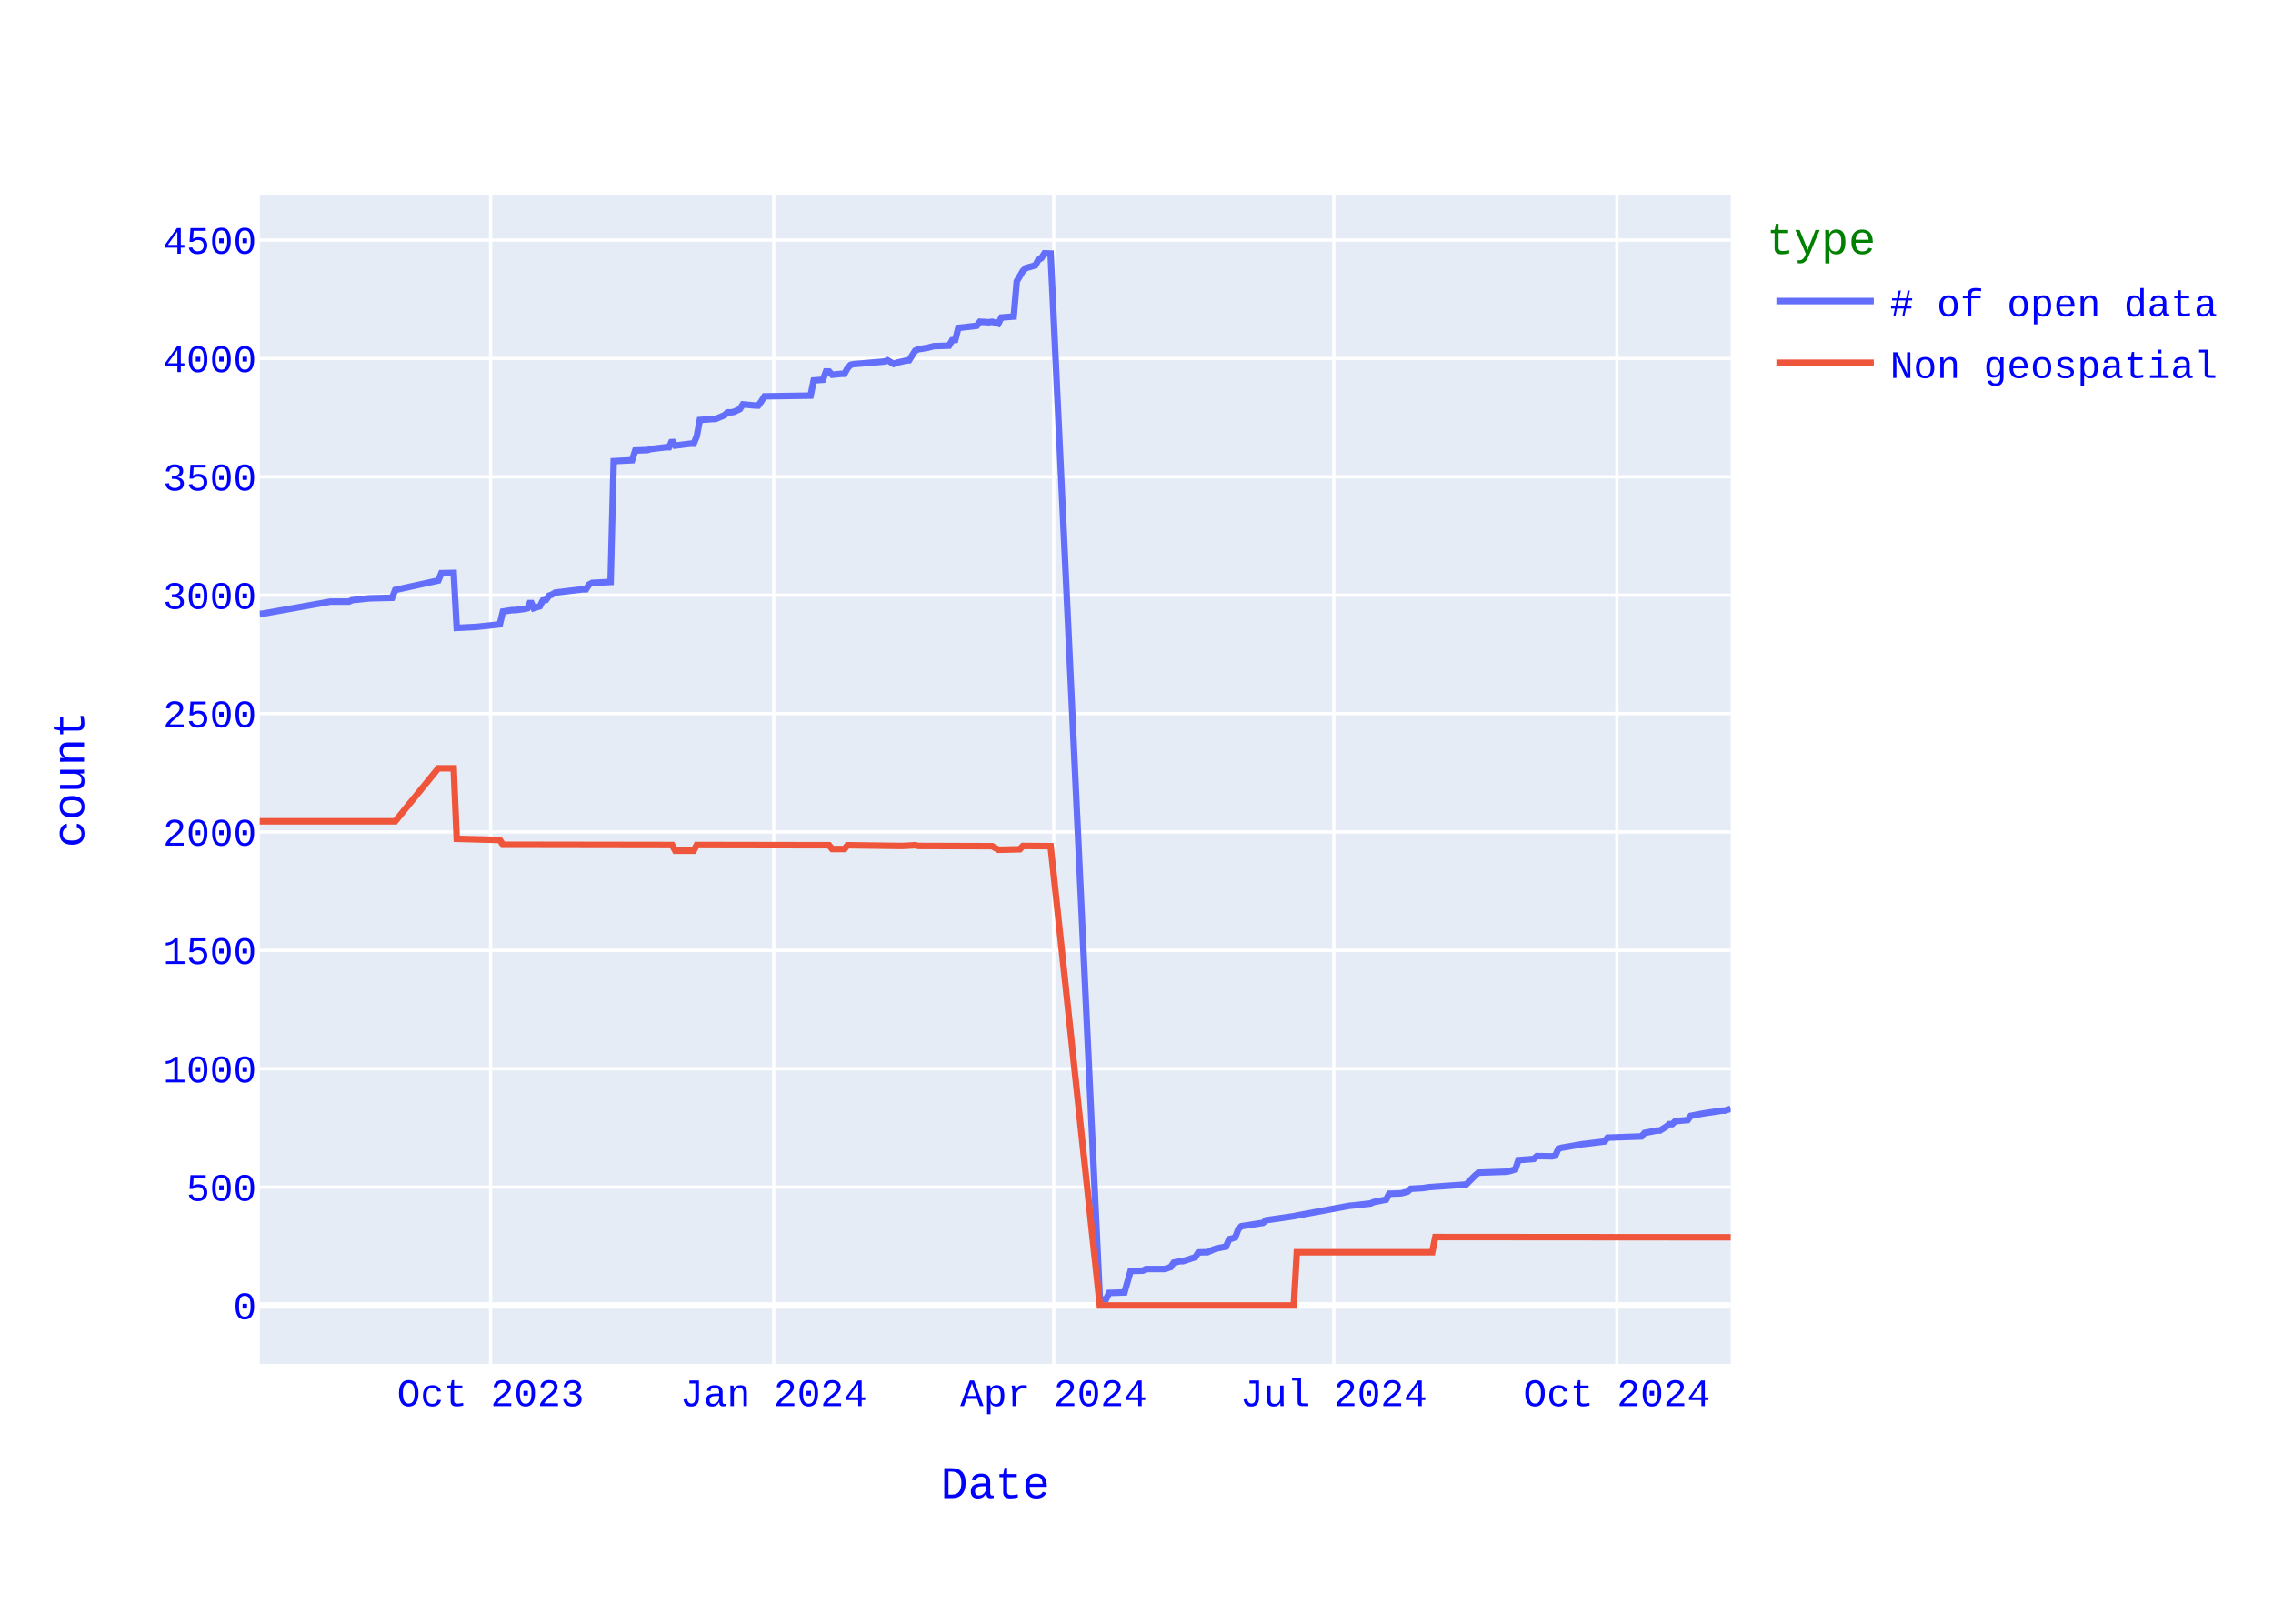
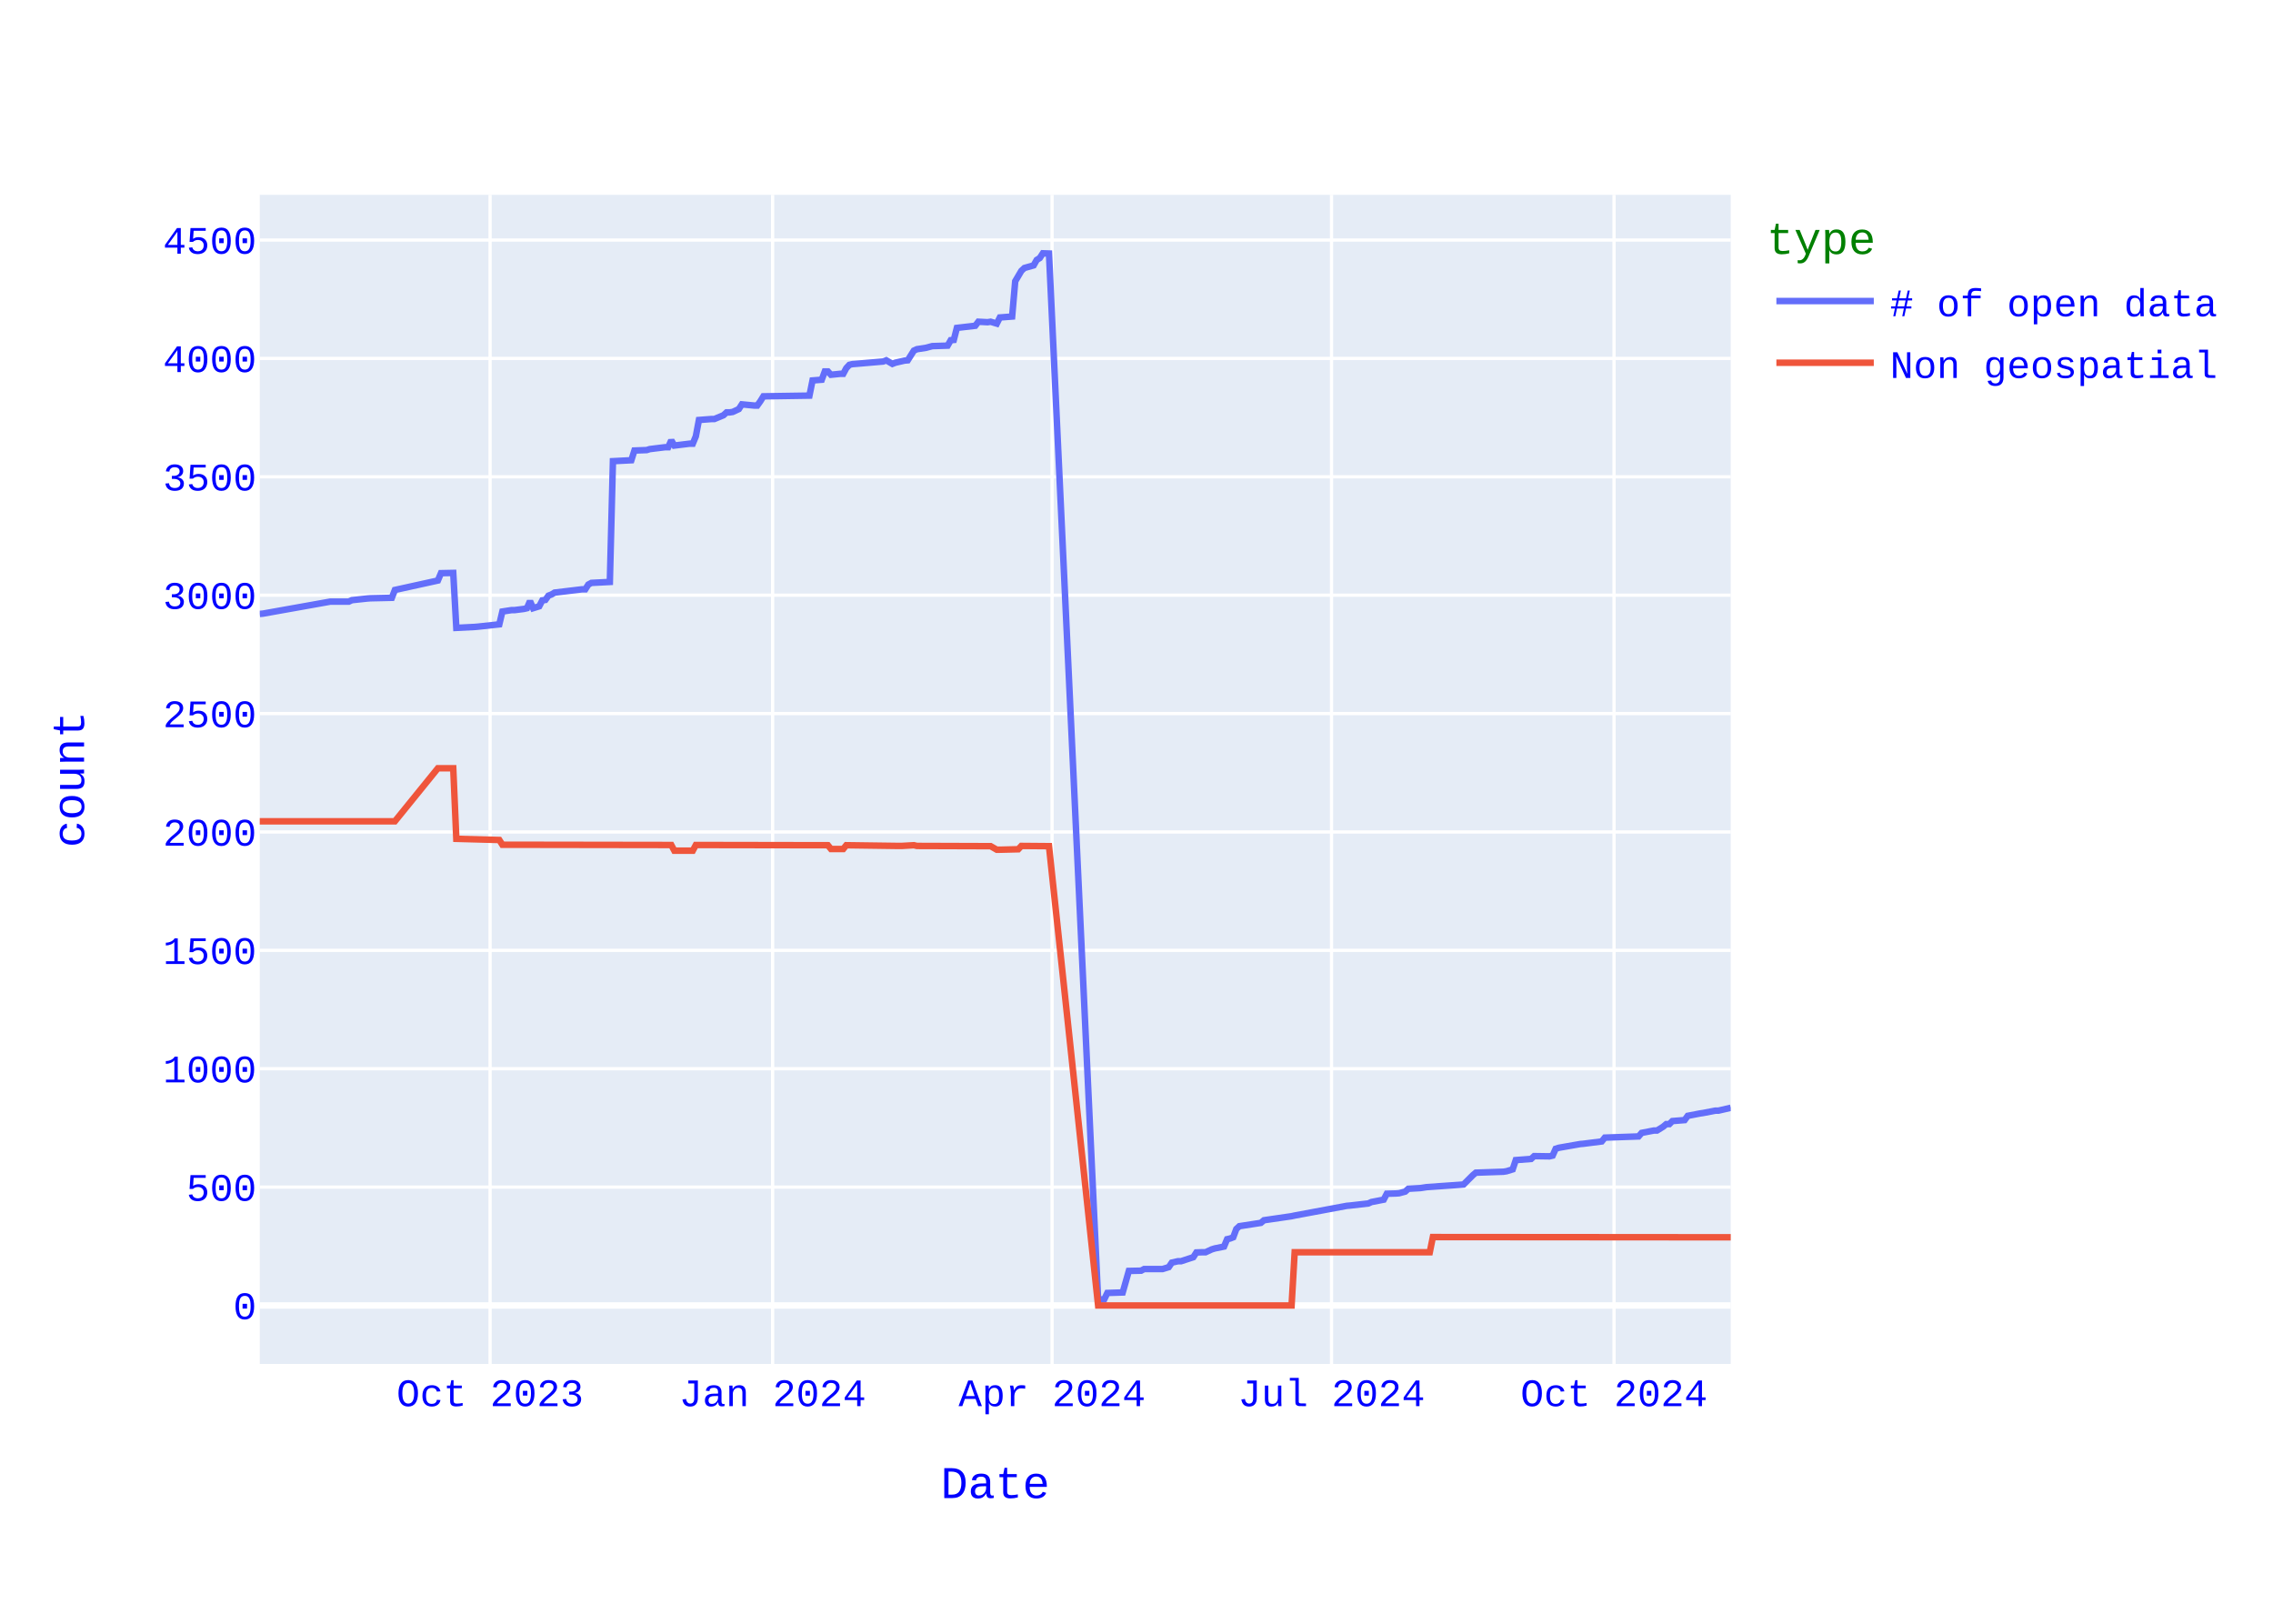
<svg xmlns="http://www.w3.org/2000/svg" class="main-svg" width="700" height="500" style="" viewBox="0 0 700 500">
  <rect x="0" y="0" width="700" height="500" style="fill: rgb(255, 255, 255); fill-opacity: 1;" />
-   <defs id="defs-eeb504">
+   <defs id="defs-ea5a46">
    <g class="clips">
-       <clipPath id="clipeeb504xyplot" class="plotclip">
+       <clipPath id="clipea5a46xyplot" class="plotclip">
        <rect width="453" height="360" />
      </clipPath>
-       <clipPath class="axesclip" id="clipeeb504x">
+       <clipPath class="axesclip" id="clipea5a46x">
        <rect x="80" y="0" width="453" height="500" />
      </clipPath>
-       <clipPath class="axesclip" id="clipeeb504y">
+       <clipPath class="axesclip" id="clipea5a46y">
        <rect x="0" y="60" width="700" height="360" />
      </clipPath>
-       <clipPath class="axesclip" id="clipeeb504xy">
+       <clipPath class="axesclip" id="clipea5a46xy">
        <rect x="80" y="60" width="453" height="360" />
      </clipPath>
    </g>
    <g class="gradients" />
    <g class="patterns" />
  </defs>
  <g class="bglayer">
    <rect class="bg" x="80" y="60" width="453" height="360" style="fill: rgb(229, 236, 246); fill-opacity: 1; stroke-width: 0;" />
  </g>
  <g class="layer-below">
    <g class="imagelayer" />
    <g class="shapelayer" />
  </g>
  <g class="cartesianlayer">
    <g class="subplot xy">
      <g class="layer-subplot">
        <g class="shapelayer" />
        <g class="imagelayer" />
      </g>
      <g class="minor-gridlayer">
        <g class="x" />
        <g class="y" />
      </g>
      <g class="gridlayer">
        <g class="x">
-           <path class="xgrid crisp" transform="translate(151.08,0)" d="M0,60v360" style="stroke: rgb(255, 255, 255); stroke-opacity: 1; stroke-width: 1px;" />
-           <path class="xgrid crisp" transform="translate(238.27,0)" d="M0,60v360" style="stroke: rgb(255, 255, 255); stroke-opacity: 1; stroke-width: 1px;" />
-           <path class="xgrid crisp" transform="translate(324.51,0)" d="M0,60v360" style="stroke: rgb(255, 255, 255); stroke-opacity: 1; stroke-width: 1px;" />
-           <path class="xgrid crisp" transform="translate(410.75,0)" d="M0,60v360" style="stroke: rgb(255, 255, 255); stroke-opacity: 1; stroke-width: 1px;" />
-           <path class="xgrid crisp" transform="translate(497.94,0)" d="M0,60v360" style="stroke: rgb(255, 255, 255); stroke-opacity: 1; stroke-width: 1px;" />
+           <path class="xgrid crisp" transform="translate(150.93,0)" d="M0,60v360" style="stroke: rgb(255, 255, 255); stroke-opacity: 1; stroke-width: 1px;" />
+           <path class="xgrid crisp" transform="translate(237.94,0)" d="M0,60v360" style="stroke: rgb(255, 255, 255); stroke-opacity: 1; stroke-width: 1px;" />
+           <path class="xgrid crisp" transform="translate(324,0)" d="M0,60v360" style="stroke: rgb(255, 255, 255); stroke-opacity: 1; stroke-width: 1px;" />
+           <path class="xgrid crisp" transform="translate(410.06,0)" d="M0,60v360" style="stroke: rgb(255, 255, 255); stroke-opacity: 1; stroke-width: 1px;" />
+           <path class="xgrid crisp" transform="translate(497.06,0)" d="M0,60v360" style="stroke: rgb(255, 255, 255); stroke-opacity: 1; stroke-width: 1px;" />
        </g>
        <g class="y">
          <path class="ygrid crisp" transform="translate(0,365.55)" d="M80,0h453" style="stroke: rgb(255, 255, 255); stroke-opacity: 1; stroke-width: 1px;" />
          <path class="ygrid crisp" transform="translate(0,329.09)" d="M80,0h453" style="stroke: rgb(255, 255, 255); stroke-opacity: 1; stroke-width: 1px;" />
          <path class="ygrid crisp" transform="translate(0,292.64)" d="M80,0h453" style="stroke: rgb(255, 255, 255); stroke-opacity: 1; stroke-width: 1px;" />
          <path class="ygrid crisp" transform="translate(0,256.19)" d="M80,0h453" style="stroke: rgb(255, 255, 255); stroke-opacity: 1; stroke-width: 1px;" />
          <path class="ygrid crisp" transform="translate(0,219.73)" d="M80,0h453" style="stroke: rgb(255, 255, 255); stroke-opacity: 1; stroke-width: 1px;" />
          <path class="ygrid crisp" transform="translate(0,183.28)" d="M80,0h453" style="stroke: rgb(255, 255, 255); stroke-opacity: 1; stroke-width: 1px;" />
          <path class="ygrid crisp" transform="translate(0,146.82)" d="M80,0h453" style="stroke: rgb(255, 255, 255); stroke-opacity: 1; stroke-width: 1px;" />
          <path class="ygrid crisp" transform="translate(0,110.37)" d="M80,0h453" style="stroke: rgb(255, 255, 255); stroke-opacity: 1; stroke-width: 1px;" />
          <path class="ygrid crisp" transform="translate(0,73.92)" d="M80,0h453" style="stroke: rgb(255, 255, 255); stroke-opacity: 1; stroke-width: 1px;" />
        </g>
      </g>
      <g class="zerolinelayer">
        <path class="yzl zl crisp" transform="translate(0,402)" d="M80,0h453" style="stroke: rgb(255, 255, 255); stroke-opacity: 1; stroke-width: 2px;" />
      </g>
      <path class="xlines-below" />
      <path class="ylines-below" />
      <g class="overlines-below" />
      <g class="xaxislayer-below" />
      <g class="yaxislayer-below" />
      <g class="overaxes-below" />
-       <g class="plot" transform="translate(80,60)" clip-path="url(#clipeeb504xyplot)">
+       <g class="plot" transform="translate(80,60)" clip-path="url(#clipea5a46xyplot)">
        <g class="scatterlayer mlayer">
-           <g class="trace scatter trace1f069c" style="stroke-miterlimit: 2; opacity: 1;">
+           <g class="trace scatter trace3f5af5" style="stroke-miterlimit: 2; opacity: 1;">
            <g class="fills" />
            <g class="errorbars" />
            <g class="lines">
-               <path class="js-line" d="M453,281.41L451.1,282L450.16,282L445.42,282.73L444.47,282.87L440.68,283.6L439.73,284.91L435.94,285.21L434.99,286.15L434.05,286.15L433.1,286.95L431.2,288.12L430.26,288.12L426.46,288.85L425.52,289.94L415.09,290.31L414.14,291.48L408.46,292.2L407.51,292.28L400.88,293.44L399.93,293.74L398.98,295.85L398.03,296.07L393.29,296L392.35,296.87L387.61,297.23L386.66,300.08L384.77,300.66L383.82,300.81L375.29,301.1L374.34,301.9L371.5,304.74L370.55,304.82L360.13,305.55L358.23,305.84L354.44,306.06L353.49,306.93L351.6,307.44L350.65,307.51L347.81,307.59L346.86,309.41L343.07,310.14L342.12,310.58L336.43,311.23L335.49,311.31L319.37,314.3L318.43,314.51L309.9,315.75L308.95,316.56L302.32,317.58L301.37,318.45L300.42,321L299.47,321.37L298.53,321.59L297.58,323.85L294.73,324.43L293.79,324.72L291.89,325.6L290.94,325.6L289.05,325.67L288.1,327.13L284.31,328.37L283.36,328.37L281.47,328.8L280.52,330.19L278.62,330.77L277.68,330.77L272.94,330.77L271.99,331.28L268.2,331.36L266.3,337.99L261.56,338.14L260.62,340.1L258.72,340.18L243.56,18.07L241.66,18L240.72,19.46L239.77,20.04L238.82,21.72L235.98,22.52L235.03,23.4L233.13,26.6L232.19,37.47L228.4,37.76L227.45,39.65L225.55,39.07L224.6,39.22L221.76,39.07L220.81,40.31L215.13,40.97L214.18,44.68L213.23,44.76L212.28,46.43L207.55,46.58L205.65,47.09L202.81,47.53L201.86,47.96L199.96,50.95L199.02,51.03L196.17,51.68L195.23,52.05L193.33,50.95L192.38,51.32L183.85,52.05L182.91,52.12L181.96,52.34L181.01,53.36L180.06,55.11L179.12,55.11L176.27,55.4L175.32,54.38L174.38,54.38L173.43,56.93L170.59,57.15L169.64,61.82L155.42,62.04L154.47,63.57L153.53,64.88L152.58,64.88L148.79,64.51L147.84,65.97L145.95,66.85L145,66.99L144.05,66.99L143.1,67.87L140.26,69.04L139.31,69.04L135.52,69.33L134.57,74.36L133.63,76.62L132.68,76.62L127.94,77.2L126.99,75.6L126.04,77.71L125.1,77.71L120.36,78.29L119.41,78.59L115.62,78.73L114.67,81.72L108.99,82.01L108.04,119.2L102.35,119.49L101.4,120L100.46,121.46L99.51,121.46L90.98,122.48L90.03,123.06L89.08,123.42L88.14,124.74L87.19,124.88L86.24,126.7L84.35,127.29L83.4,125.1L82.45,127.29L81.5,127.51L78.66,127.87L77.71,127.87L74.87,128.31L73.92,132.25L67.29,132.97L66.34,133.05L60.65,133.34L59.71,116.42L55.91,116.5L54.97,118.76L41.7,121.67L40.75,124.08L34.12,124.23L33.17,124.3L28.43,124.81L27.48,125.25L21.8,125.25L0.95,128.96L0,129.04" style="vector-effect: none; fill: none; stroke: rgb(99, 110, 250); stroke-opacity: 1; stroke-width: 2px; opacity: 1;" />
+               <path class="js-line" d="M453,281.12L449.22,282L448.27,282L444.49,282.73L443.54,282.87L439.76,283.6L438.81,284.91L435.03,285.21L434.09,286.15L433.14,286.15L432.19,286.95L430.3,288.12L429.36,288.12L425.57,288.85L424.63,289.94L414.23,290.31L413.28,291.48L407.61,292.2L406.66,292.28L400.04,293.44L399.09,293.74L398.15,295.85L397.2,296.07L392.47,296L391.53,296.87L386.8,297.23L385.85,300.08L383.96,300.66L383.02,300.81L374.51,301.1L373.56,301.9L370.72,304.74L369.78,304.82L359.37,305.55L357.48,305.84L353.7,306.06L352.75,306.93L350.86,307.44L349.92,307.51L347.08,307.59L346.13,309.41L342.35,310.14L341.41,310.58L335.73,311.23L334.78,311.31L318.71,314.3L317.76,314.51L309.25,315.75L308.3,316.56L301.68,317.58L300.74,318.45L299.79,321L298.85,321.37L297.9,321.59L296.96,323.85L294.12,324.43L293.17,324.72L291.28,325.6L290.34,325.6L288.44,325.67L287.5,327.13L283.72,328.37L282.77,328.37L280.88,328.8L279.93,330.19L278.04,330.77L277.1,330.77L272.37,330.77L271.42,331.28L267.64,331.36L265.75,337.99L261.02,338.14L260.07,340.1L258.18,340.18L243.05,18.07L241.16,18L240.21,19.46L239.27,20.04L238.32,21.72L235.48,22.52L234.54,23.4L232.65,26.6L231.7,37.47L227.92,37.76L226.97,39.65L225.08,39.07L224.14,39.22L221.3,39.07L220.35,40.31L214.68,40.97L213.73,44.68L212.79,44.76L211.84,46.43L207.11,46.58L205.22,47.09L202.38,47.53L201.44,47.96L199.55,50.95L198.6,51.03L195.76,51.68L194.82,52.05L192.93,50.95L191.98,51.32L183.47,52.05L182.52,52.12L181.58,52.34L180.63,53.36L179.69,55.11L178.74,55.11L175.9,55.4L174.96,54.38L174.01,54.38L173.07,56.93L170.23,57.15L169.28,61.82L155.1,62.04L154.15,63.57L153.21,64.88L152.26,64.88L148.48,64.51L147.53,65.97L145.64,66.85L144.7,66.99L143.75,66.99L142.8,67.87L139.97,69.04L139.02,69.04L135.24,69.33L134.29,74.36L133.35,76.62L132.4,76.62L127.67,77.2L126.73,75.6L125.78,77.71L124.84,77.71L120.11,78.29L119.16,78.59L115.38,78.73L114.43,81.72L108.76,82.01L107.81,119.2L102.14,119.49L101.19,120L100.25,121.46L99.3,121.46L90.79,122.48L89.84,123.06L88.9,123.42L87.95,124.74L87.01,124.88L86.06,126.7L84.17,127.29L83.22,125.1L82.28,127.29L81.33,127.51L78.49,127.87L77.55,127.87L74.71,128.31L73.77,132.25L67.15,132.97L66.2,133.05L60.53,133.34L59.58,116.42L55.8,116.5L54.85,118.76L41.61,121.67L40.67,124.08L34.05,124.23L33.1,124.3L28.37,124.81L27.43,125.25L21.75,125.25L0.95,128.96L0,129.04" style="vector-effect: none; fill: none; stroke: rgb(99, 110, 250); stroke-opacity: 1; stroke-width: 2px; opacity: 1;" />
            </g>
            <g class="points" />
            <g class="text" />
          </g>
-           <g class="trace scatter traced994a4" style="stroke-miterlimit: 2; opacity: 1;">
+           <g class="trace scatter tracea1534d" style="stroke-miterlimit: 2; opacity: 1;">
            <g class="fills" />
            <g class="errorbars" />
            <g class="lines">
-               <path class="js-line" d="M453,321L362.02,320.93L361.07,325.6L319.37,325.6L318.43,342L258.72,342L243.56,200.56L235.03,200.49L234.08,201.51L228.4,201.65L227.45,201.65L225.55,200.56L224.6,200.56L202.81,200.49L201.86,200.27L198.07,200.49L197.12,200.49L181.01,200.27L180.06,201.43L176.27,201.43L175.32,200.27L134.57,200.2L133.63,201.95L127.94,201.95L126.99,200.2L74.87,200.12L73.92,198.66L60.65,198.3L59.71,176.57L54.97,176.57L41.7,192.9L0,192.9" style="vector-effect: none; fill: none; stroke: rgb(239, 85, 59); stroke-opacity: 1; stroke-width: 2px; opacity: 1;" />
+               <path class="js-line" d="M453,321L361.27,320.93L360.32,325.6L318.71,325.6L317.76,342L258.18,342L243.05,200.56L234.54,200.49L233.59,201.51L227.92,201.65L226.97,201.65L225.08,200.56L224.14,200.56L202.38,200.49L201.44,200.27L197.66,200.49L196.71,200.49L180.63,200.27L179.69,201.43L175.9,201.43L174.96,200.27L134.29,200.2L133.35,201.95L127.67,201.95L126.73,200.2L74.71,200.12L73.77,198.66L60.53,198.3L59.58,176.57L54.85,176.57L41.61,192.9L0,192.9" style="vector-effect: none; fill: none; stroke: rgb(239, 85, 59); stroke-opacity: 1; stroke-width: 2px; opacity: 1;" />
            </g>
            <g class="points" />
            <g class="text" />
          </g>
        </g>
      </g>
      <g class="overplot" />
      <path class="xlines-above crisp" d="M0,0" style="fill: none;" />
      <path class="ylines-above crisp" d="M0,0" style="fill: none;" />
      <g class="overlines-above" />
      <g class="xaxislayer-above">
        <g class="xtick">
-           <text text-anchor="middle" x="0" y="433" transform="translate(151.08,0)" style="font-family: 'Courier New'; font-size: 12px; fill: rgb(0, 0, 255); fill-opacity: 1; white-space: pre; opacity: 1;">Oct 2023</text>
-         </g>
-         <g class="xtick">
-           <text text-anchor="middle" x="0" y="433" style="font-family: 'Courier New'; font-size: 12px; fill: rgb(0, 0, 255); fill-opacity: 1; white-space: pre; opacity: 1;" transform="translate(238.27,0)">Jan 2024</text>
-         </g>
-         <g class="xtick">
-           <text text-anchor="middle" x="0" y="433" style="font-family: 'Courier New'; font-size: 12px; fill: rgb(0, 0, 255); fill-opacity: 1; white-space: pre; opacity: 1;" transform="translate(324.51,0)">Apr 2024</text>
-         </g>
-         <g class="xtick">
-           <text text-anchor="middle" x="0" y="433" style="font-family: 'Courier New'; font-size: 12px; fill: rgb(0, 0, 255); fill-opacity: 1; white-space: pre; opacity: 1;" transform="translate(410.75,0)">Jul 2024</text>
-         </g>
-         <g class="xtick">
-           <text text-anchor="middle" x="0" y="433" style="font-family: 'Courier New'; font-size: 12px; fill: rgb(0, 0, 255); fill-opacity: 1; white-space: pre; opacity: 1;" transform="translate(497.94,0)">Oct 2024</text>
+           <text text-anchor="middle" x="0" y="433" transform="translate(150.93,0)" style="font-family: 'Courier New'; font-size: 12px; fill: rgb(0, 0, 255); fill-opacity: 1; white-space: pre; opacity: 1;">Oct 2023</text>
+         </g>
+         <g class="xtick">
+           <text text-anchor="middle" x="0" y="433" style="font-family: 'Courier New'; font-size: 12px; fill: rgb(0, 0, 255); fill-opacity: 1; white-space: pre; opacity: 1;" transform="translate(237.94,0)">Jan 2024</text>
+         </g>
+         <g class="xtick">
+           <text text-anchor="middle" x="0" y="433" style="font-family: 'Courier New'; font-size: 12px; fill: rgb(0, 0, 255); fill-opacity: 1; white-space: pre; opacity: 1;" transform="translate(324,0)">Apr 2024</text>
+         </g>
+         <g class="xtick">
+           <text text-anchor="middle" x="0" y="433" style="font-family: 'Courier New'; font-size: 12px; fill: rgb(0, 0, 255); fill-opacity: 1; white-space: pre; opacity: 1;" transform="translate(410.06,0)">Jul 2024</text>
+         </g>
+         <g class="xtick">
+           <text text-anchor="middle" x="0" y="433" style="font-family: 'Courier New'; font-size: 12px; fill: rgb(0, 0, 255); fill-opacity: 1; white-space: pre; opacity: 1;" transform="translate(497.06,0)">Oct 2024</text>
        </g>
      </g>
      <g class="yaxislayer-above">
        <g class="ytick">
          <text text-anchor="end" x="79" y="4.2" transform="translate(0,402)" style="font-family: 'Courier New'; font-size: 12px; fill: rgb(0, 0, 255); fill-opacity: 1; white-space: pre; opacity: 1;">0</text>
        </g>
        <g class="ytick">
          <text text-anchor="end" x="79" y="4.2" style="font-family: 'Courier New'; font-size: 12px; fill: rgb(0, 0, 255); fill-opacity: 1; white-space: pre; opacity: 1;" transform="translate(0,365.55)">500</text>
        </g>
        <g class="ytick">
          <text text-anchor="end" x="79" y="4.2" style="font-family: 'Courier New'; font-size: 12px; fill: rgb(0, 0, 255); fill-opacity: 1; white-space: pre; opacity: 1;" transform="translate(0,329.09)">1000</text>
        </g>
        <g class="ytick">
          <text text-anchor="end" x="79" y="4.2" style="font-family: 'Courier New'; font-size: 12px; fill: rgb(0, 0, 255); fill-opacity: 1; white-space: pre; opacity: 1;" transform="translate(0,292.64)">1500</text>
        </g>
        <g class="ytick">
          <text text-anchor="end" x="79" y="4.2" style="font-family: 'Courier New'; font-size: 12px; fill: rgb(0, 0, 255); fill-opacity: 1; white-space: pre; opacity: 1;" transform="translate(0,256.19)">2000</text>
        </g>
        <g class="ytick">
          <text text-anchor="end" x="79" y="4.2" style="font-family: 'Courier New'; font-size: 12px; fill: rgb(0, 0, 255); fill-opacity: 1; white-space: pre; opacity: 1;" transform="translate(0,219.73)">2500</text>
        </g>
        <g class="ytick">
          <text text-anchor="end" x="79" y="4.2" style="font-family: 'Courier New'; font-size: 12px; fill: rgb(0, 0, 255); fill-opacity: 1; white-space: pre; opacity: 1;" transform="translate(0,183.28)">3000</text>
        </g>
        <g class="ytick">
          <text text-anchor="end" x="79" y="4.2" style="font-family: 'Courier New'; font-size: 12px; fill: rgb(0, 0, 255); fill-opacity: 1; white-space: pre; opacity: 1;" transform="translate(0,146.82)">3500</text>
        </g>
        <g class="ytick">
          <text text-anchor="end" x="79" y="4.2" style="font-family: 'Courier New'; font-size: 12px; fill: rgb(0, 0, 255); fill-opacity: 1; white-space: pre; opacity: 1;" transform="translate(0,110.37)">4000</text>
        </g>
        <g class="ytick">
          <text text-anchor="end" x="79" y="4.2" style="font-family: 'Courier New'; font-size: 12px; fill: rgb(0, 0, 255); fill-opacity: 1; white-space: pre; opacity: 1;" transform="translate(0,73.92)">4500</text>
        </g>
      </g>
      <g class="overaxes-above" />
    </g>
  </g>
  <g class="polarlayer" />
  <g class="smithlayer" />
  <g class="ternarylayer" />
  <g class="geolayer" />
  <g class="funnelarealayer" />
  <g class="pielayer" />
  <g class="iciclelayer" />
  <g class="treemaplayer" />
  <g class="sunburstlayer" />
  <g class="glimages" />
-   <defs id="topdefs-eeb504">
+   <defs id="topdefs-ea5a46">
    <g class="clips" />
-     <clipPath id="legendeeb504">
+     <clipPath id="legendea5a46">
      <rect width="146" height="67" x="0" y="0" />
    </clipPath>
  </defs>
  <g class="layer-above">
    <g class="imagelayer" />
    <g class="shapelayer" />
  </g>
  <g class="infolayer">
    <g class="legend" pointer-events="all" transform="translate(542.06,60)">
      <rect class="bg" shape-rendering="crispEdges" style="stroke: rgb(68, 68, 68); stroke-opacity: 1; fill: rgb(255, 255, 255); fill-opacity: 1; stroke-width: 0px;" width="146" height="67" x="0" y="0" />
-       <g class="scrollbox" transform="" clip-path="url(#legendeeb504)">
+       <g class="scrollbox" transform="" clip-path="url(#legendea5a46)">
        <text class="legendtitletext" text-anchor="start" x="2" y="18.2" style="font-family: 'Courier New'; font-size: 14px; fill: rgb(0, 128, 0); fill-opacity: 1; white-space: pre;">type</text>
        <g class="groups" transform="">
          <g class="traces" transform="translate(0,32.7)" style="opacity: 1;">
            <text class="legendtext" text-anchor="start" x="40" y="4.68" style="font-family: 'Courier New'; font-size: 12px; fill: rgb(0, 0, 255); fill-opacity: 1; white-space: pre;"># of open data</text>
            <g class="layers" style="opacity: 1;">
              <g class="legendfill" />
              <g class="legendlines">
                <path class="js-line" d="M5,0h30" style="fill: none; stroke: rgb(99, 110, 250); stroke-opacity: 1; stroke-width: 2px;" />
              </g>
              <g class="legendsymbols">
                <g class="legendpoints" />
              </g>
            </g>
            <rect class="legendtoggle" x="0" y="-9.5" width="140.828" height="19" style="fill: rgb(0, 0, 0); fill-opacity: 0;" />
          </g>
        </g>
        <g class="groups" transform="">
          <g class="traces" transform="translate(0,51.7)" style="opacity: 1;">
            <text class="legendtext" text-anchor="start" x="40" y="4.68" style="font-family: 'Courier New'; font-size: 12px; fill: rgb(0, 0, 255); fill-opacity: 1; white-space: pre;">Non geospatial</text>
            <g class="layers" style="opacity: 1;">
              <g class="legendfill" />
              <g class="legendlines">
                <path class="js-line" d="M5,0h30" style="fill: none; stroke: rgb(239, 85, 59); stroke-opacity: 1; stroke-width: 2px;" />
              </g>
              <g class="legendsymbols">
                <g class="legendpoints" />
              </g>
            </g>
            <rect class="legendtoggle" x="0" y="-9.5" width="140.828" height="19" style="fill: rgb(0, 0, 0); fill-opacity: 0;" />
          </g>
        </g>
      </g>
      <rect class="scrollbar" rx="20" ry="3" width="0" height="0" style="fill: rgb(128, 139, 164); fill-opacity: 1;" x="0" y="0" />
    </g>
    <g class="g-gtitle" />
    <g class="g-xtitle">
      <text class="xtitle" x="306.5" y="461.3" text-anchor="middle" style="font-family: 'Courier New'; font-size: 14px; fill: rgb(0, 0, 255); opacity: 1; font-weight: normal; white-space: pre;">Date</text>
    </g>
    <g class="g-ytitle">
      <text class="ytitle" transform="rotate(-90,25.8875,240)" x="25.888" y="240" text-anchor="middle" style="font-family: 'Courier New'; font-size: 14px; fill: rgb(0, 0, 255); opacity: 1; font-weight: normal; white-space: pre;">count</text>
    </g>
  </g>
</svg>
